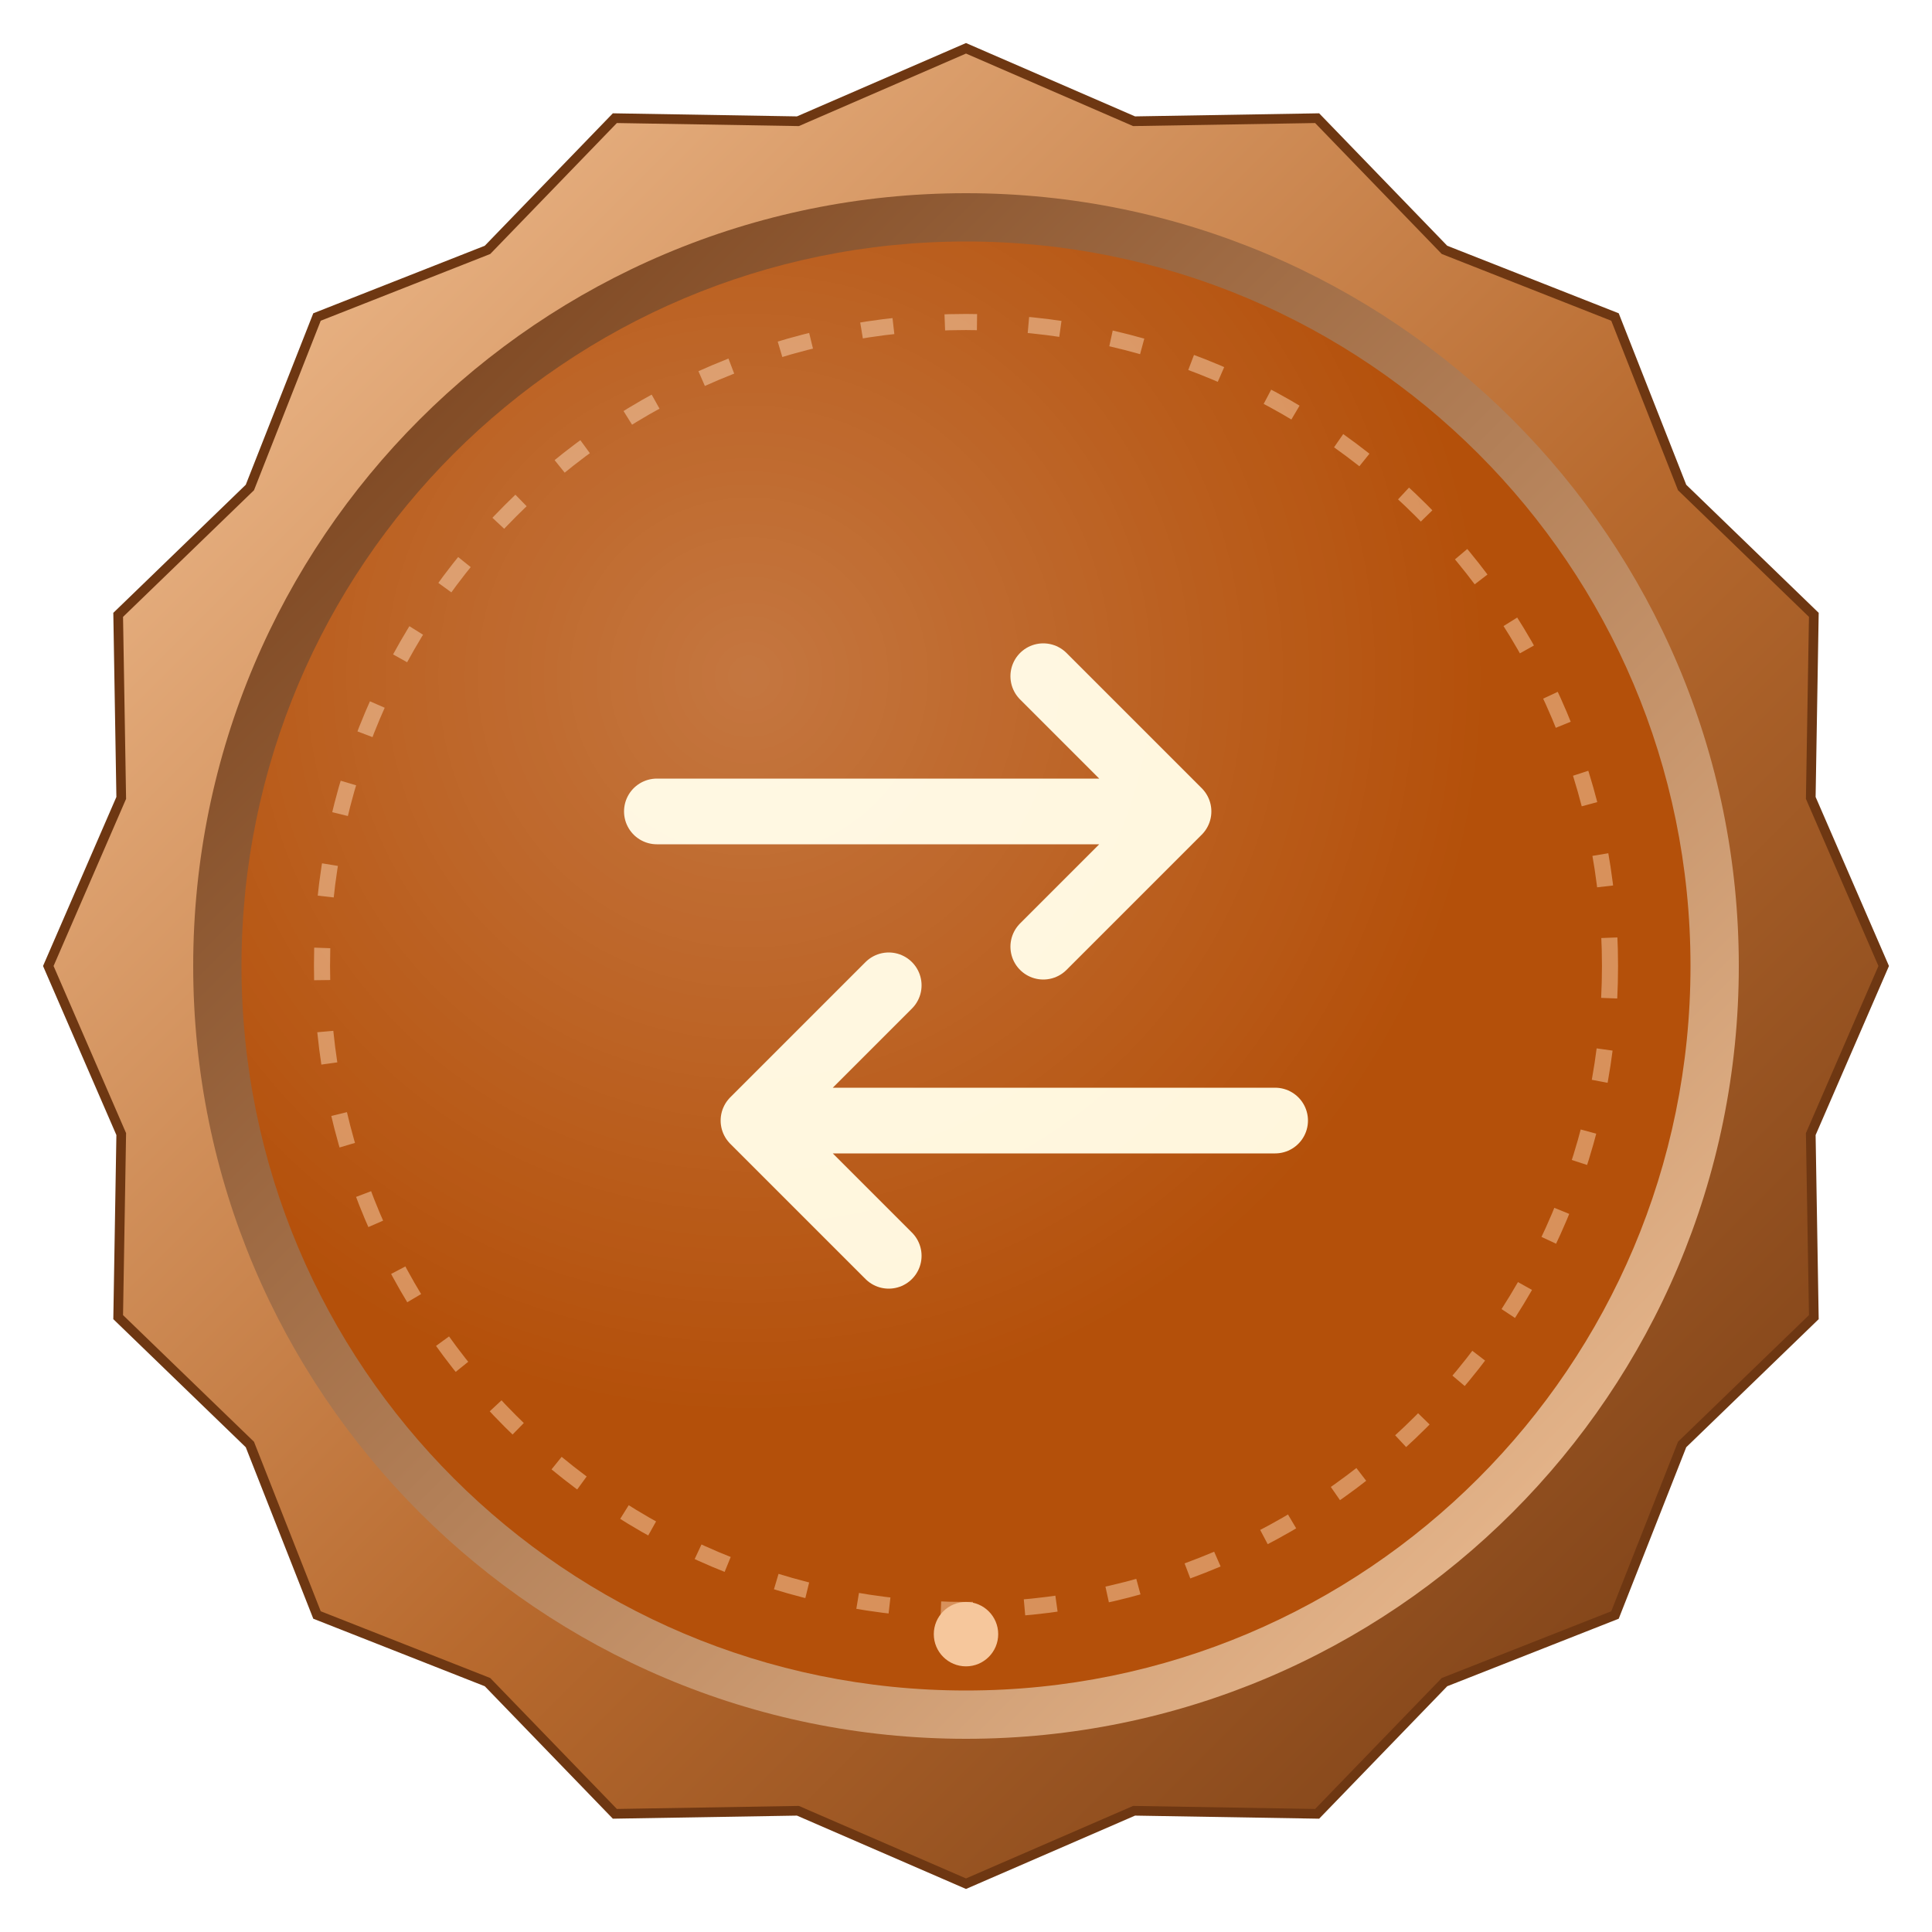
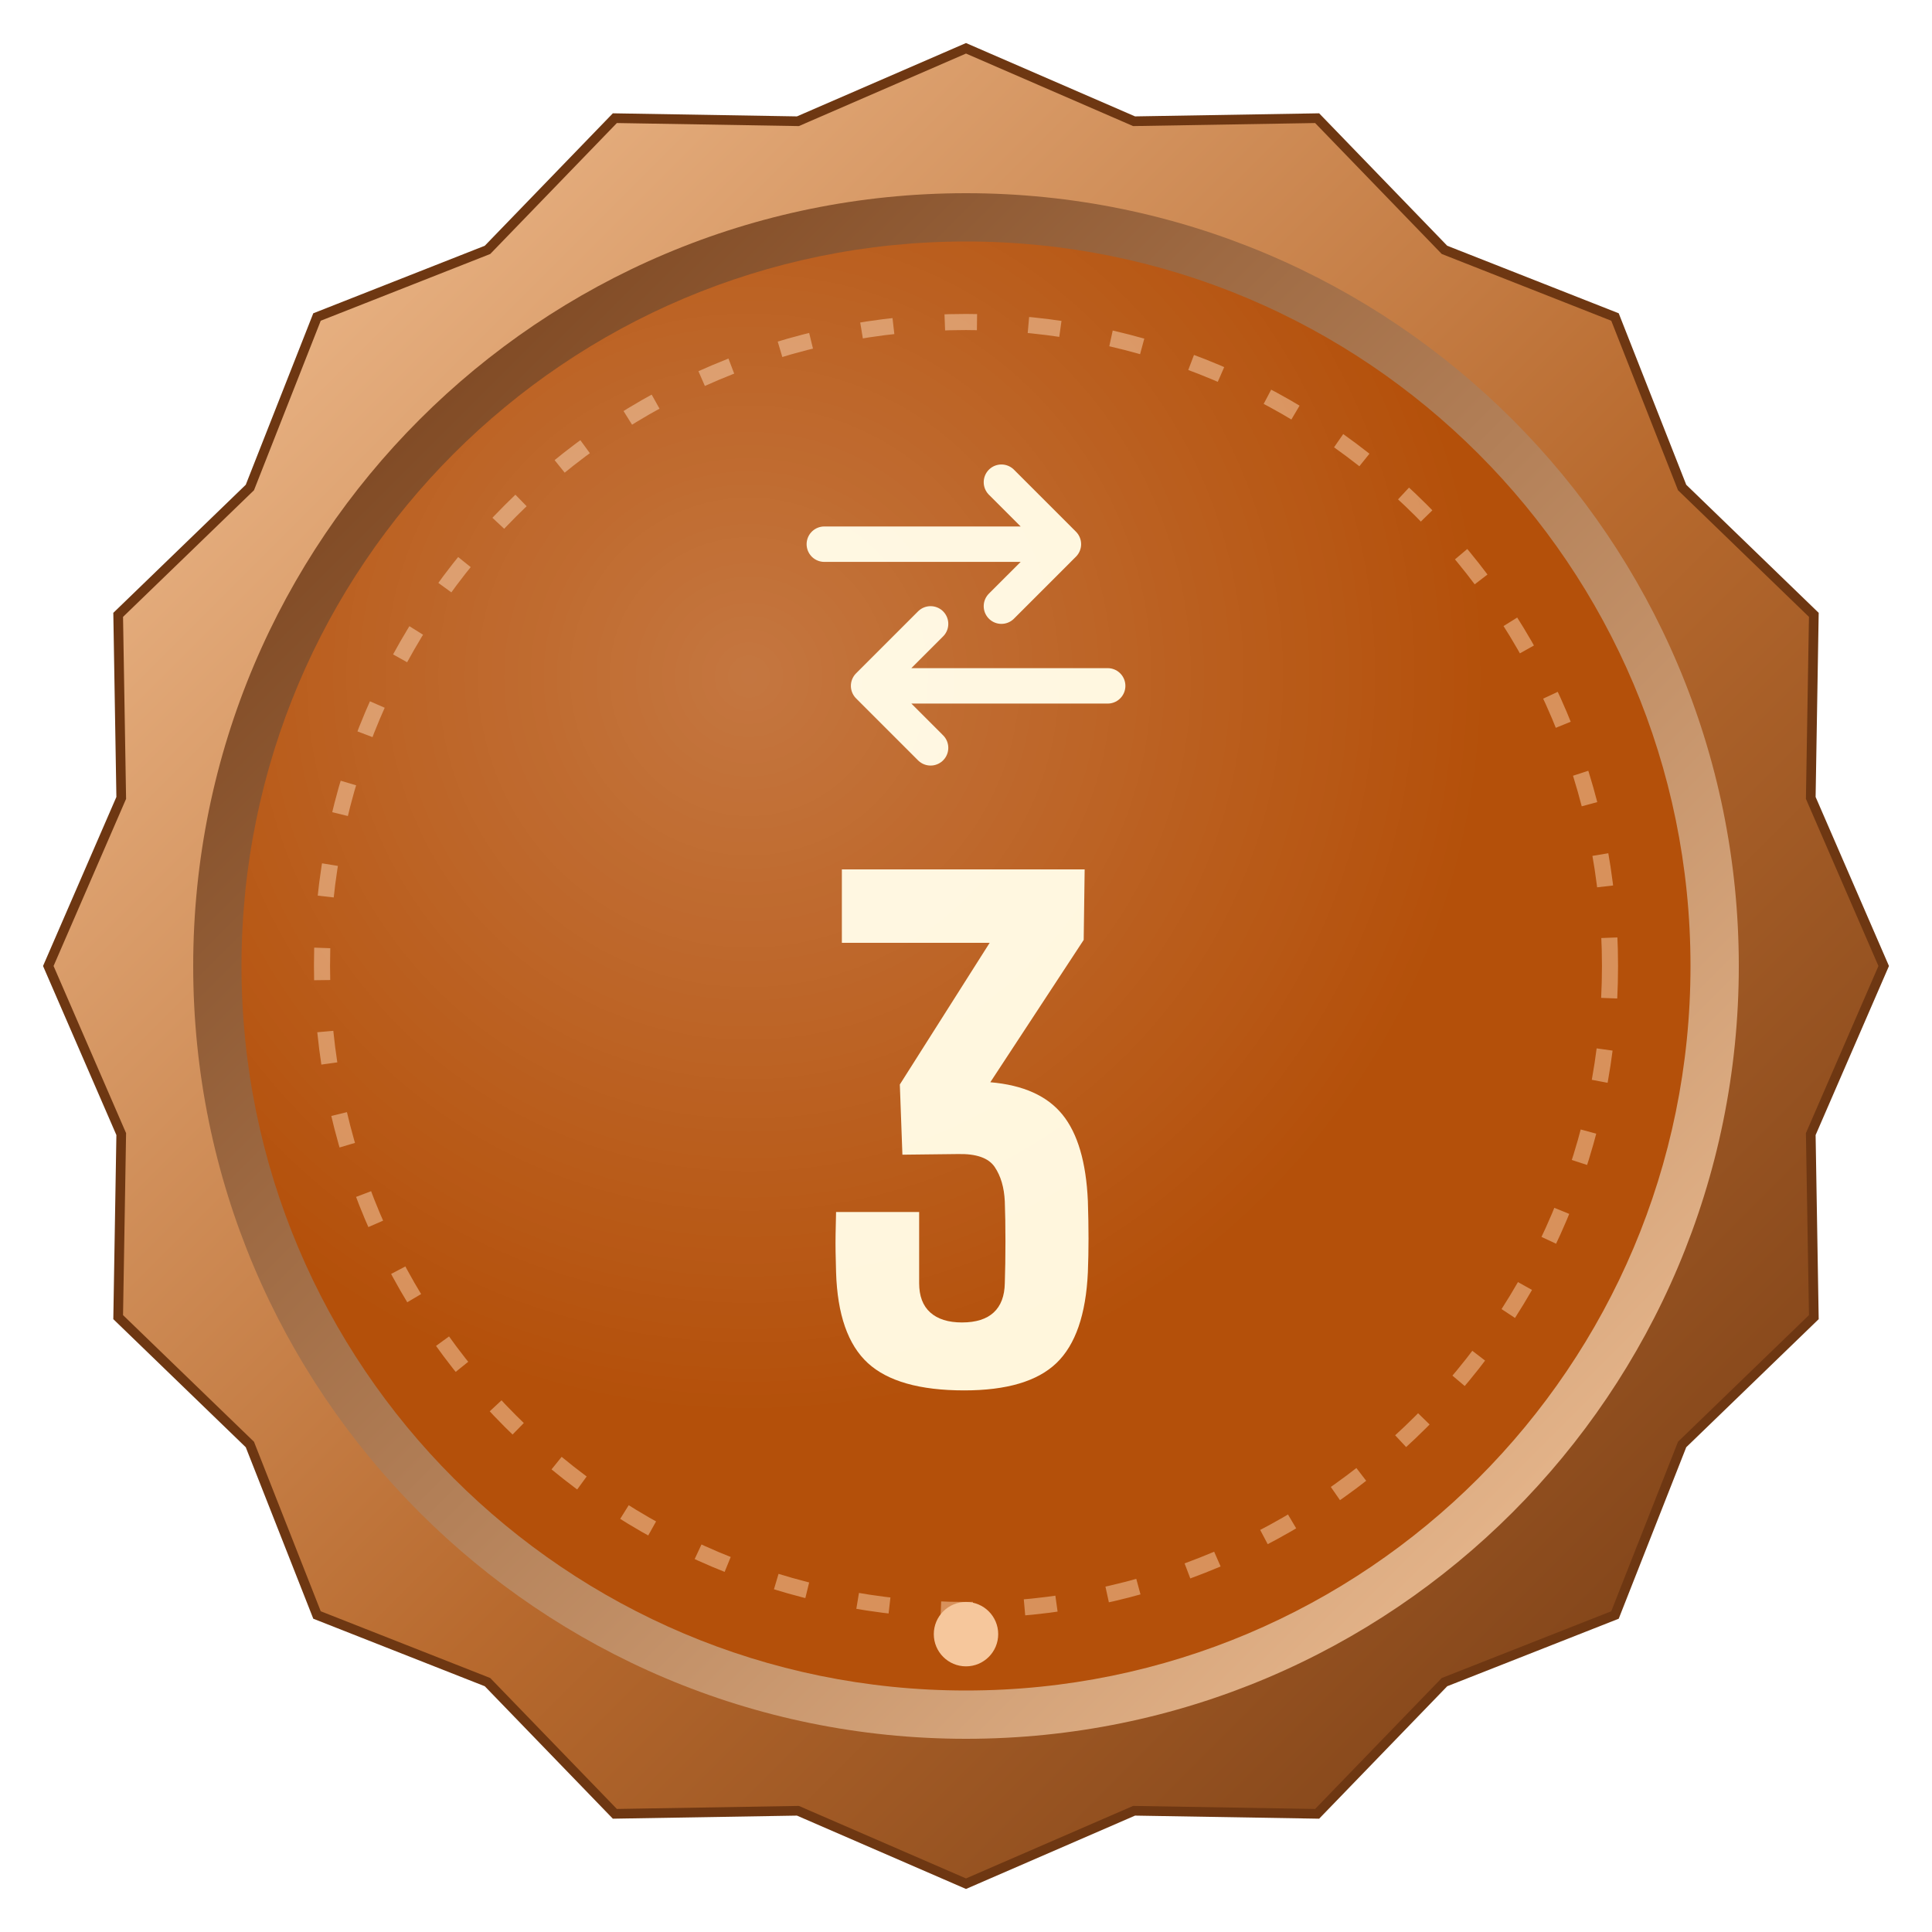
<svg xmlns="http://www.w3.org/2000/svg" viewBox="0 0 120 120">
  <defs>
    <linearGradient id="m" x1="0" y1="0" x2="1" y2="1">
      <stop offset="0" stop-color="#F6C79C" />
      <stop offset=".55" stop-color="#B86A2E" />
      <stop offset="1" stop-color="#6E3712" />
    </linearGradient>
    <linearGradient id="m2" x1="1" y1="1" x2="0" y2="0">
      <stop offset="0" stop-color="#F6C79C" />
      <stop offset="1" stop-color="#6E3712" />
    </linearGradient>
    <radialGradient id="e" cx=".35" cy=".3" r=".85">
      <stop offset="0" stop-color="#fff" stop-opacity=".22" />
      <stop offset=".6" stop-color="#fff" stop-opacity="0" />
    </radialGradient>
  </defs>
  <path d="M60.00,3.00 L70.44,7.53 L81.81,7.34 L89.72,15.52 L100.31,19.69 L104.48,30.28 L112.66,38.19 L112.47,49.56 L117.00,60.00 L112.47,70.44 L112.66,81.81 L104.48,89.72 L100.31,100.31 L89.72,104.48 L81.81,112.66 L70.44,112.47 L60.00,117.00 L49.56,112.47 L38.19,112.66 L30.28,104.48 L19.69,100.31 L15.52,89.72 L7.34,81.81 L7.53,70.44 L3.00,60.00 L7.53,49.56 L7.34,38.19 L15.52,30.28 L19.69,19.69 L30.28,15.52 L38.19,7.34 L49.56,7.53Z" fill="url(#m)" stroke="#6E3712" stroke-width=".6" />
  <circle cx="60" cy="60" r="48" fill="url(#m2)" />
  <circle cx="60" cy="60" r="45" fill="#B4500A" />
  <circle cx="60" cy="60" r="40" fill="none" stroke="#F6C79C" stroke-opacity=".55" stroke-width="1" stroke-dasharray="2 3.2" />
-   <g transform="translate(31.2 31.2) scale(2.4)" fill="none" stroke="#FFF6DC" stroke-width="1.7" stroke-linecap="round" stroke-linejoin="round">
+   <g transform="translate(46.8 25) scale(1.1)" fill="none" stroke="#FFF6DC" stroke-width="2" stroke-linecap="round" stroke-linejoin="round">
    <path d="M4 8h13.5M14 4.5 17.5 8 14 11.5M20 16H6.5M10 12.5 6.5 16l3.5 3.5" />
  </g>
+   <path d="M59.89 86.36Q55.75 86.36 53.9 84.66Q52.05 82.96 51.93 79.02Q51.91 78.3 51.9 77.77Q51.89 77.24 51.9 76.67Q51.91 76.1 51.93 75.28H57.09V79.7Q57.09 80.9 57.78 81.52Q58.47 82.14 59.75 82.14Q61.05 82.14 61.72 81.52Q62.39 80.9 62.41 79.7Q62.45 78.52 62.45 77.11Q62.45 75.7 62.41 74.62Q62.35 73.32 61.78 72.48Q61.21 71.64 59.49 71.68L56.05 71.72L55.89 67.36L61.47 58.56H52.29V54.0H67.37L67.31 58.38L61.51 67.22Q64.57 67.48 65.99 69.23Q67.41 70.98 67.57 74.6Q67.59 75.22 67.6 75.81Q67.61 76.4 67.61 76.93Q67.61 77.46 67.6 77.98Q67.59 78.5 67.57 79.02Q67.39 82.96 65.62 84.66Q63.85 86.36 59.89 86.36Z" fill="#FFF6DC" />
  <circle cx="60.0" cy="101.5" r="2" fill="#F6C79C" />
  <circle cx="60" cy="60" r="45" fill="url(#e)" />
</svg>
